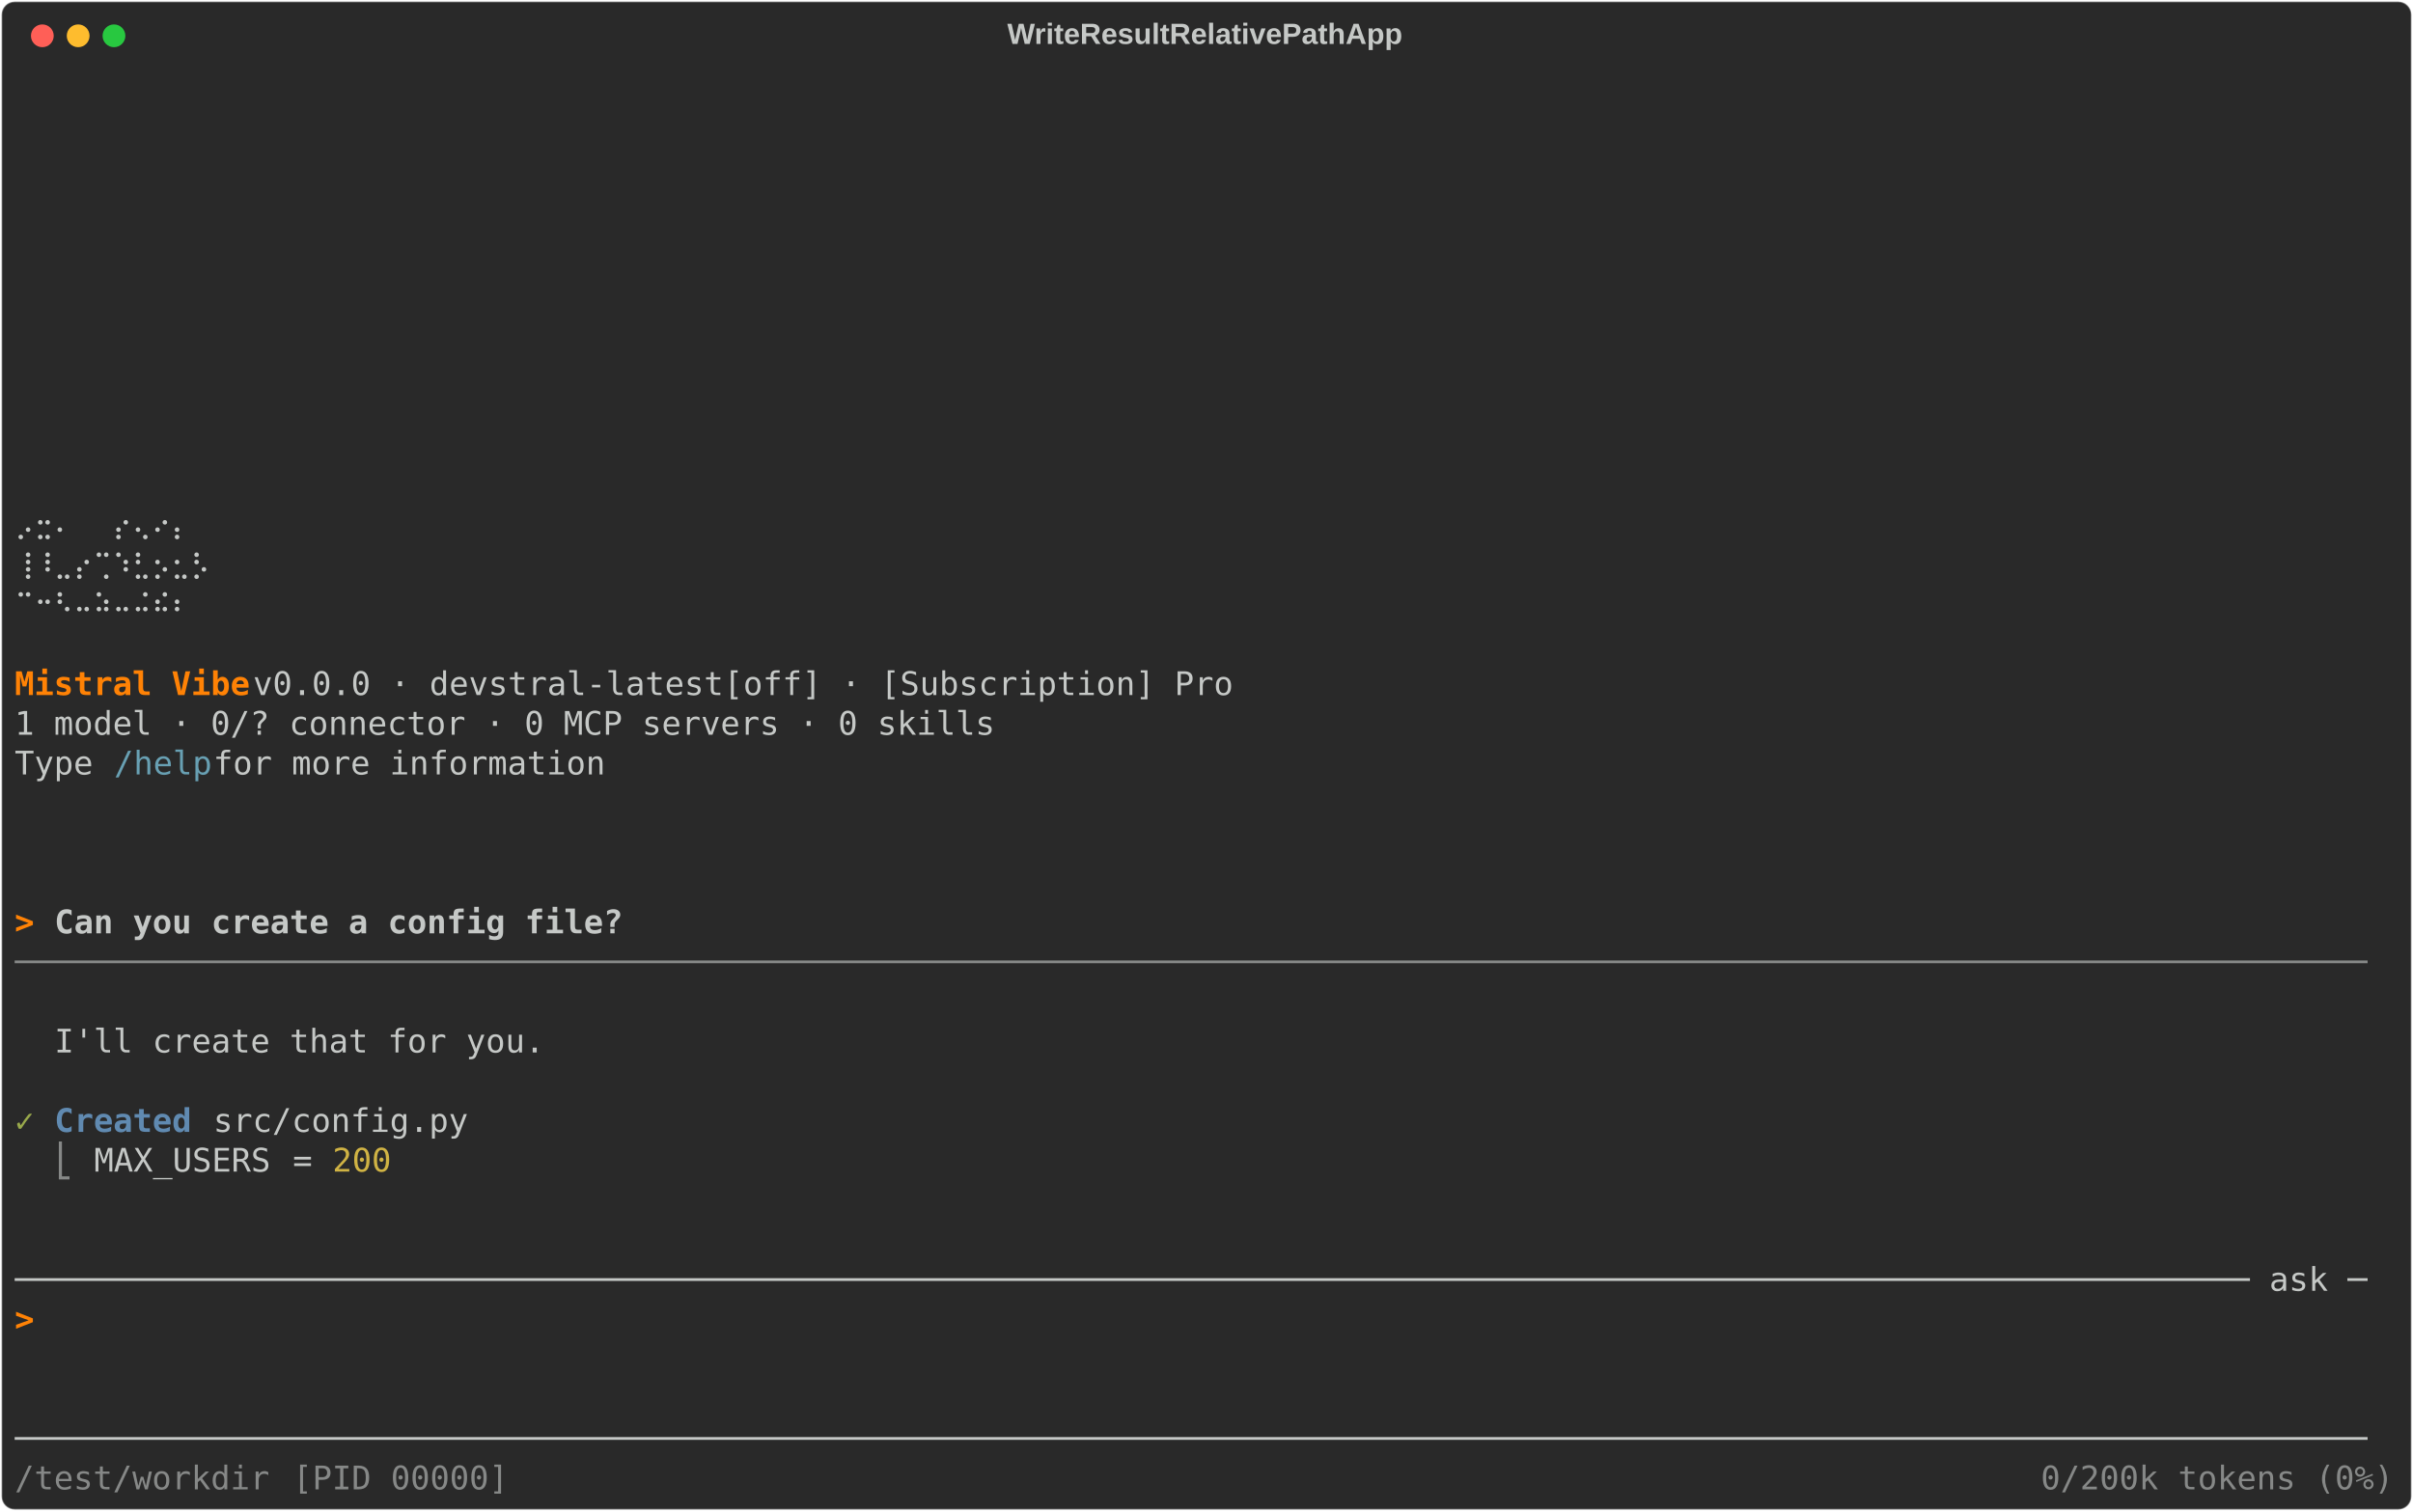
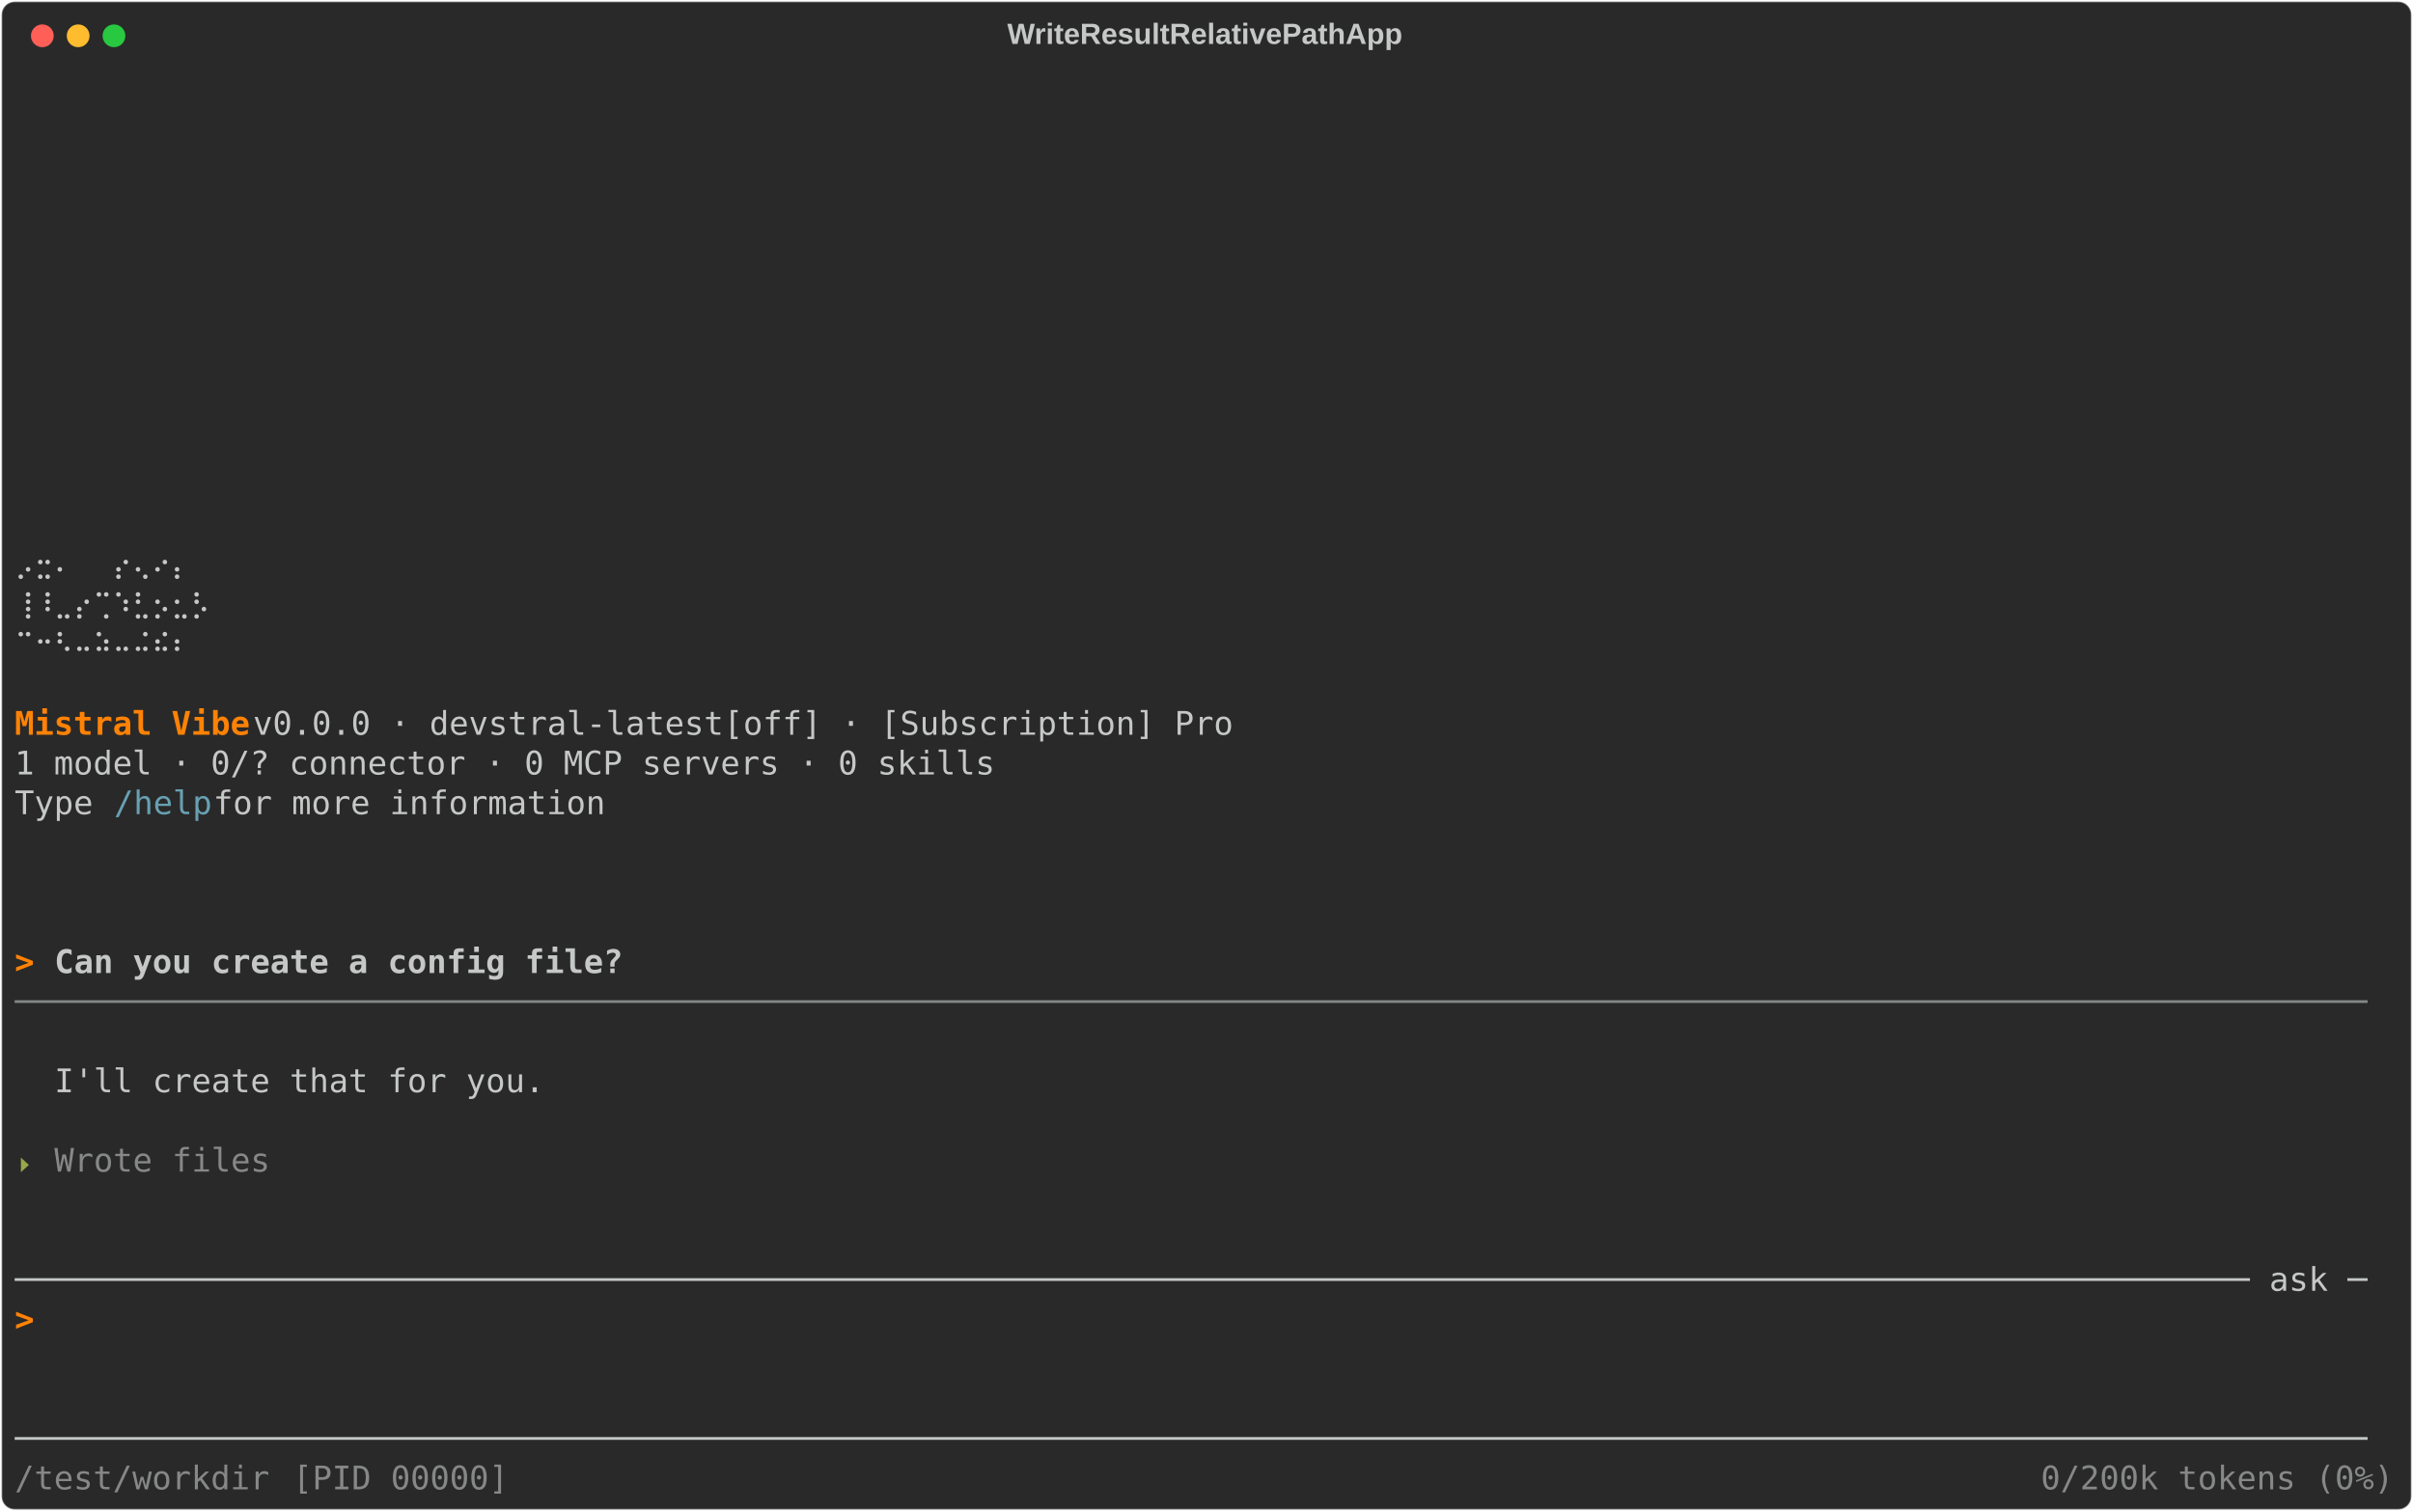
<svg xmlns="http://www.w3.org/2000/svg" class="rich-terminal" viewBox="0 0 1482 928.4">
  <style>

    @font-face {
        font-family: "Fira Code";
        src: local("FiraCode-Regular"),
                url("https://cdnjs.cloudflare.com/ajax/libs/firacode/6.2.0/woff2/FiraCode-Regular.woff2") format("woff2"),
                url("https://cdnjs.cloudflare.com/ajax/libs/firacode/6.2.0/woff/FiraCode-Regular.woff") format("woff");
        font-style: normal;
        font-weight: 400;
    }
    @font-face {
        font-family: "Fira Code";
        src: local("FiraCode-Bold"),
                url("https://cdnjs.cloudflare.com/ajax/libs/firacode/6.2.0/woff2/FiraCode-Bold.woff2") format("woff2"),
                url("https://cdnjs.cloudflare.com/ajax/libs/firacode/6.2.0/woff/FiraCode-Bold.woff") format("woff");
        font-style: bold;
        font-weight: 700;
    }

    .terminal-matrix {
        font-family: Fira Code, monospace;
        font-size: 20px;
        line-height: 24.4px;
        font-variant-east-asian: full-width;
    }

    .terminal-title {
        font-size: 18px;
        font-weight: bold;
        font-family: arial;
    }

    .terminal-r1 { fill: #c5c8c6 }
.terminal-r2 { fill: #ff8205;font-weight: bold }
.terminal-r3 { fill: #68a0b3 }
.terminal-r4 { fill: #c5c8c6;font-weight: bold }
.terminal-r5 { fill: #868887 }
.terminal-r6 { fill: #98a84b }
- .terminal-r7 { fill: #608ab1;font-weight: bold }
- .terminal-r8 { fill: #d0b344 }
    </style>
  <defs>
    <clipPath id="terminal-clip-terminal">
      <rect x="0" y="0" width="1463.0" height="877.4" />
    </clipPath>
    <clipPath id="terminal-line-0">
      <rect x="0" y="1.5" width="1464" height="24.65" />
    </clipPath>
    <clipPath id="terminal-line-1">
      <rect x="0" y="25.9" width="1464" height="24.65" />
    </clipPath>
    <clipPath id="terminal-line-2">
      <rect x="0" y="50.3" width="1464" height="24.65" />
    </clipPath>
    <clipPath id="terminal-line-3">
      <rect x="0" y="74.7" width="1464" height="24.65" />
    </clipPath>
    <clipPath id="terminal-line-4">
      <rect x="0" y="99.1" width="1464" height="24.65" />
    </clipPath>
    <clipPath id="terminal-line-5">
      <rect x="0" y="123.5" width="1464" height="24.65" />
    </clipPath>
    <clipPath id="terminal-line-6">
      <rect x="0" y="147.9" width="1464" height="24.65" />
    </clipPath>
    <clipPath id="terminal-line-7">
      <rect x="0" y="172.3" width="1464" height="24.65" />
    </clipPath>
    <clipPath id="terminal-line-8">
      <rect x="0" y="196.7" width="1464" height="24.65" />
    </clipPath>
    <clipPath id="terminal-line-9">
      <rect x="0" y="221.1" width="1464" height="24.65" />
    </clipPath>
    <clipPath id="terminal-line-10">
      <rect x="0" y="245.5" width="1464" height="24.65" />
    </clipPath>
    <clipPath id="terminal-line-11">
      <rect x="0" y="269.9" width="1464" height="24.65" />
    </clipPath>
    <clipPath id="terminal-line-12">
      <rect x="0" y="294.3" width="1464" height="24.65" />
    </clipPath>
    <clipPath id="terminal-line-13">
      <rect x="0" y="318.7" width="1464" height="24.65" />
    </clipPath>
    <clipPath id="terminal-line-14">
      <rect x="0" y="343.1" width="1464" height="24.65" />
    </clipPath>
    <clipPath id="terminal-line-15">
      <rect x="0" y="367.5" width="1464" height="24.65" />
    </clipPath>
    <clipPath id="terminal-line-16">
      <rect x="0" y="391.9" width="1464" height="24.65" />
    </clipPath>
    <clipPath id="terminal-line-17">
      <rect x="0" y="416.3" width="1464" height="24.65" />
    </clipPath>
    <clipPath id="terminal-line-18">
      <rect x="0" y="440.7" width="1464" height="24.65" />
    </clipPath>
    <clipPath id="terminal-line-19">
      <rect x="0" y="465.1" width="1464" height="24.65" />
    </clipPath>
    <clipPath id="terminal-line-20">
      <rect x="0" y="489.5" width="1464" height="24.65" />
    </clipPath>
    <clipPath id="terminal-line-21">
      <rect x="0" y="513.9" width="1464" height="24.65" />
    </clipPath>
    <clipPath id="terminal-line-22">
      <rect x="0" y="538.3" width="1464" height="24.65" />
    </clipPath>
    <clipPath id="terminal-line-23">
      <rect x="0" y="562.7" width="1464" height="24.65" />
    </clipPath>
    <clipPath id="terminal-line-24">
      <rect x="0" y="587.1" width="1464" height="24.65" />
    </clipPath>
    <clipPath id="terminal-line-25">
      <rect x="0" y="611.5" width="1464" height="24.65" />
    </clipPath>
    <clipPath id="terminal-line-26">
      <rect x="0" y="635.9" width="1464" height="24.65" />
    </clipPath>
    <clipPath id="terminal-line-27">
      <rect x="0" y="660.3" width="1464" height="24.65" />
    </clipPath>
    <clipPath id="terminal-line-28">
      <rect x="0" y="684.7" width="1464" height="24.65" />
    </clipPath>
    <clipPath id="terminal-line-29">
      <rect x="0" y="709.1" width="1464" height="24.65" />
    </clipPath>
    <clipPath id="terminal-line-30">
      <rect x="0" y="733.5" width="1464" height="24.65" />
    </clipPath>
    <clipPath id="terminal-line-31">
      <rect x="0" y="757.9" width="1464" height="24.65" />
    </clipPath>
    <clipPath id="terminal-line-32">
      <rect x="0" y="782.3" width="1464" height="24.65" />
    </clipPath>
    <clipPath id="terminal-line-33">
      <rect x="0" y="806.7" width="1464" height="24.65" />
    </clipPath>
    <clipPath id="terminal-line-34">
      <rect x="0" y="831.1" width="1464" height="24.65" />
    </clipPath>
  </defs>
  <rect fill="#292929" stroke="rgba(255,255,255,0.35)" stroke-width="1" x="1" y="1" width="1480" height="926.4" rx="8" />
  <text class="terminal-title" fill="#c5c8c6" text-anchor="middle" x="740" y="27">WriteResultRelativePathApp</text>
  <g transform="translate(26,22)">
    <circle cx="0" cy="0" r="7" fill="#ff5f57" />
    <circle cx="22" cy="0" r="7" fill="#febc2e" />
    <circle cx="44" cy="0" r="7" fill="#28c840" />
  </g>
  <g transform="translate(9, 41)" clip-path="url(#terminal-clip-terminal)">
    <g class="terminal-matrix">
      <text class="terminal-r1" x="1464" y="20" textLength="12.2" clip-path="url(#terminal-line-0)">
</text>
      <text class="terminal-r1" x="1464" y="44.4" textLength="12.2" clip-path="url(#terminal-line-1)">
</text>
      <text class="terminal-r1" x="1464" y="68.8" textLength="12.2" clip-path="url(#terminal-line-2)">
</text>
      <text class="terminal-r1" x="1464" y="93.2" textLength="12.2" clip-path="url(#terminal-line-3)">
</text>
      <text class="terminal-r1" x="1464" y="117.6" textLength="12.2" clip-path="url(#terminal-line-4)">
</text>
      <text class="terminal-r1" x="1464" y="142" textLength="12.2" clip-path="url(#terminal-line-5)">
</text>
      <text class="terminal-r1" x="1464" y="166.4" textLength="12.2" clip-path="url(#terminal-line-6)">
</text>
      <text class="terminal-r1" x="1464" y="190.8" textLength="12.2" clip-path="url(#terminal-line-7)">
</text>
      <text class="terminal-r1" x="1464" y="215.2" textLength="12.2" clip-path="url(#terminal-line-8)">
</text>
      <text class="terminal-r1" x="1464" y="239.6" textLength="12.2" clip-path="url(#terminal-line-9)">
</text>
      <text class="terminal-r1" x="1464" y="264" textLength="12.2" clip-path="url(#terminal-line-10)">
</text>
-       <text class="terminal-r1" x="0" y="288.4" textLength="134.2" clip-path="url(#terminal-line-11)">  ⡠⣒⠄  ⡔⢄⠔⡄</text>
      <text class="terminal-r1" x="1464" y="288.4" textLength="12.2" clip-path="url(#terminal-line-11)">
</text>
-       <text class="terminal-r1" x="0" y="312.8" textLength="134.2" clip-path="url(#terminal-line-12)"> ⢸⠸⣀⡔⢉⠱⣃⡢⣂⡣</text>
+       <text class="terminal-r1" x="0" y="312.8" textLength="134.2" clip-path="url(#terminal-line-12)">  ⡠⣒⠄  ⡔⢄⠔⡄</text>
      <text class="terminal-r1" x="1464" y="312.8" textLength="12.2" clip-path="url(#terminal-line-12)">
</text>
-       <text class="terminal-r1" x="0" y="337.2" textLength="134.2" clip-path="url(#terminal-line-13)">  ⠉⠒⠣⠤⠵⠤⠬⠮⠆</text>
+       <text class="terminal-r1" x="0" y="337.2" textLength="134.2" clip-path="url(#terminal-line-13)"> ⢸⠸⣀⡔⢉⠱⣃⡢⣂⡣</text>
      <text class="terminal-r1" x="1464" y="337.2" textLength="12.2" clip-path="url(#terminal-line-13)">
</text>
+       <text class="terminal-r1" x="0" y="361.6" textLength="134.2" clip-path="url(#terminal-line-14)">  ⠉⠒⠣⠤⠵⠤⠬⠮⠆</text>
      <text class="terminal-r1" x="1464" y="361.6" textLength="12.2" clip-path="url(#terminal-line-14)">
</text>
-       <text class="terminal-r2" x="0" y="386" textLength="146.4" clip-path="url(#terminal-line-15)">Mistral Vibe</text>
-       <text class="terminal-r1" x="146.4" y="386" textLength="622.2" clip-path="url(#terminal-line-15)"> v0.0.0 · devstral-latest[off] · [Subscription] Pro</text>
      <text class="terminal-r1" x="1464" y="386" textLength="12.2" clip-path="url(#terminal-line-15)">
</text>
-       <text class="terminal-r1" x="0" y="410.4" textLength="610" clip-path="url(#terminal-line-16)">1 model · 0/? connector · 0 MCP servers · 0 skills</text>
+       <text class="terminal-r2" x="0" y="410.4" textLength="146.4" clip-path="url(#terminal-line-16)">Mistral Vibe</text>
+       <text class="terminal-r1" x="146.4" y="410.4" textLength="622.2" clip-path="url(#terminal-line-16)"> v0.0.0 · devstral-latest[off] · [Subscription] Pro</text>
      <text class="terminal-r1" x="1464" y="410.4" textLength="12.2" clip-path="url(#terminal-line-16)">
</text>
-       <text class="terminal-r1" x="0" y="434.8" textLength="61" clip-path="url(#terminal-line-17)">Type </text>
-       <text class="terminal-r3" x="61" y="434.8" textLength="61" clip-path="url(#terminal-line-17)">/help</text>
-       <text class="terminal-r1" x="122" y="434.8" textLength="256.2" clip-path="url(#terminal-line-17)"> for more information</text>
+       <text class="terminal-r1" x="0" y="434.8" textLength="610" clip-path="url(#terminal-line-17)">1 model · 0/? connector · 0 MCP servers · 0 skills</text>
      <text class="terminal-r1" x="1464" y="434.8" textLength="12.2" clip-path="url(#terminal-line-17)">
</text>
+       <text class="terminal-r1" x="0" y="459.2" textLength="61" clip-path="url(#terminal-line-18)">Type </text>
+       <text class="terminal-r3" x="61" y="459.2" textLength="61" clip-path="url(#terminal-line-18)">/help</text>
+       <text class="terminal-r1" x="122" y="459.2" textLength="256.2" clip-path="url(#terminal-line-18)"> for more information</text>
      <text class="terminal-r1" x="1464" y="459.2" textLength="12.2" clip-path="url(#terminal-line-18)">
</text>
      <text class="terminal-r1" x="1464" y="483.6" textLength="12.2" clip-path="url(#terminal-line-19)">
</text>
      <text class="terminal-r1" x="1464" y="508" textLength="12.2" clip-path="url(#terminal-line-20)">
</text>
-       <text class="terminal-r2" x="0" y="532.4" textLength="24.4" clip-path="url(#terminal-line-21)">&gt; </text>
-       <text class="terminal-r4" x="24.4" y="532.4" textLength="353.8" clip-path="url(#terminal-line-21)">Can you create a config file?</text>
      <text class="terminal-r1" x="1464" y="532.4" textLength="12.2" clip-path="url(#terminal-line-21)">
</text>
-       <text class="terminal-r5" x="0" y="556.8" textLength="1464" clip-path="url(#terminal-line-22)">────────────────────────────────────────────────────────────────────────────────────────────────────────────────────────</text>
+       <text class="terminal-r2" x="0" y="556.8" textLength="24.4" clip-path="url(#terminal-line-22)">&gt; </text>
+       <text class="terminal-r4" x="24.4" y="556.8" textLength="353.8" clip-path="url(#terminal-line-22)">Can you create a config file?</text>
      <text class="terminal-r1" x="1464" y="556.8" textLength="12.2" clip-path="url(#terminal-line-22)">
</text>
+       <text class="terminal-r5" x="0" y="581.2" textLength="1464" clip-path="url(#terminal-line-23)">────────────────────────────────────────────────────────────────────────────────────────────────────────────────────────</text>
      <text class="terminal-r1" x="1464" y="581.2" textLength="12.2" clip-path="url(#terminal-line-23)">
</text>
-       <text class="terminal-r1" x="24.4" y="605.6" textLength="305" clip-path="url(#terminal-line-24)">I'll create that for you.</text>
      <text class="terminal-r1" x="1464" y="605.6" textLength="12.2" clip-path="url(#terminal-line-24)">
</text>
+       <text class="terminal-r1" x="24.4" y="630" textLength="305" clip-path="url(#terminal-line-25)">I'll create that for you.</text>
      <text class="terminal-r1" x="1464" y="630" textLength="12.2" clip-path="url(#terminal-line-25)">
</text>
-       <text class="terminal-r6" x="0" y="654.4" textLength="12.2" clip-path="url(#terminal-line-26)">✓</text>
-       <text class="terminal-r7" x="24.4" y="654.4" textLength="85.4" clip-path="url(#terminal-line-26)">Created</text>
-       <text class="terminal-r1" x="122" y="654.4" textLength="158.6" clip-path="url(#terminal-line-26)">src/config.py</text>
      <text class="terminal-r1" x="1464" y="654.4" textLength="12.2" clip-path="url(#terminal-line-26)">
</text>
-       <text class="terminal-r5" x="24.4" y="678.8" textLength="12.2" clip-path="url(#terminal-line-27)">⎣</text>
-       <text class="terminal-r1" x="48.8" y="678.8" textLength="109.8" clip-path="url(#terminal-line-27)">MAX_USERS</text>
-       <text class="terminal-r1" x="170.8" y="678.8" textLength="12.2" clip-path="url(#terminal-line-27)">=</text>
-       <text class="terminal-r8" x="195.2" y="678.8" textLength="36.6" clip-path="url(#terminal-line-27)">200</text>
+       <text class="terminal-r6" x="0" y="678.8" textLength="12.2" clip-path="url(#terminal-line-27)">⏵</text>
+       <text class="terminal-r5" x="24.4" y="678.8" textLength="134.2" clip-path="url(#terminal-line-27)">Wrote files</text>
      <text class="terminal-r1" x="1464" y="678.8" textLength="12.2" clip-path="url(#terminal-line-27)">
</text>
      <text class="terminal-r1" x="1464" y="703.2" textLength="12.2" clip-path="url(#terminal-line-28)">
</text>
      <text class="terminal-r1" x="1464" y="727.6" textLength="12.2" clip-path="url(#terminal-line-29)">
</text>
      <text class="terminal-r1" x="0" y="752" textLength="1464" clip-path="url(#terminal-line-30)">────────────────────────────────────────────────────────────────────────────────────────────────────────────────── ask ─</text>
      <text class="terminal-r1" x="1464" y="752" textLength="12.2" clip-path="url(#terminal-line-30)">
</text>
      <text class="terminal-r2" x="0" y="776.4" textLength="12.2" clip-path="url(#terminal-line-31)">&gt;</text>
      <text class="terminal-r1" x="1464" y="776.4" textLength="12.2" clip-path="url(#terminal-line-31)">
</text>
      <text class="terminal-r1" x="1464" y="800.8" textLength="12.2" clip-path="url(#terminal-line-32)">
</text>
      <text class="terminal-r1" x="1464" y="825.2" textLength="12.2" clip-path="url(#terminal-line-33)">
</text>
      <text class="terminal-r1" x="0" y="849.6" textLength="1464" clip-path="url(#terminal-line-34)">────────────────────────────────────────────────────────────────────────────────────────────────────────────────────────</text>
      <text class="terminal-r1" x="1464" y="849.6" textLength="12.2" clip-path="url(#terminal-line-34)">
</text>
      <text class="terminal-r5" x="0" y="874" textLength="158.6" clip-path="url(#terminal-line-35)">/test/workdir</text>
      <text class="terminal-r5" x="170.8" y="874" textLength="134.2" clip-path="url(#terminal-line-35)">[PID 00000]</text>
      <text class="terminal-r5" x="1244.4" y="874" textLength="219.6" clip-path="url(#terminal-line-35)">0/200k tokens (0%)</text>
    </g>
  </g>
</svg>
